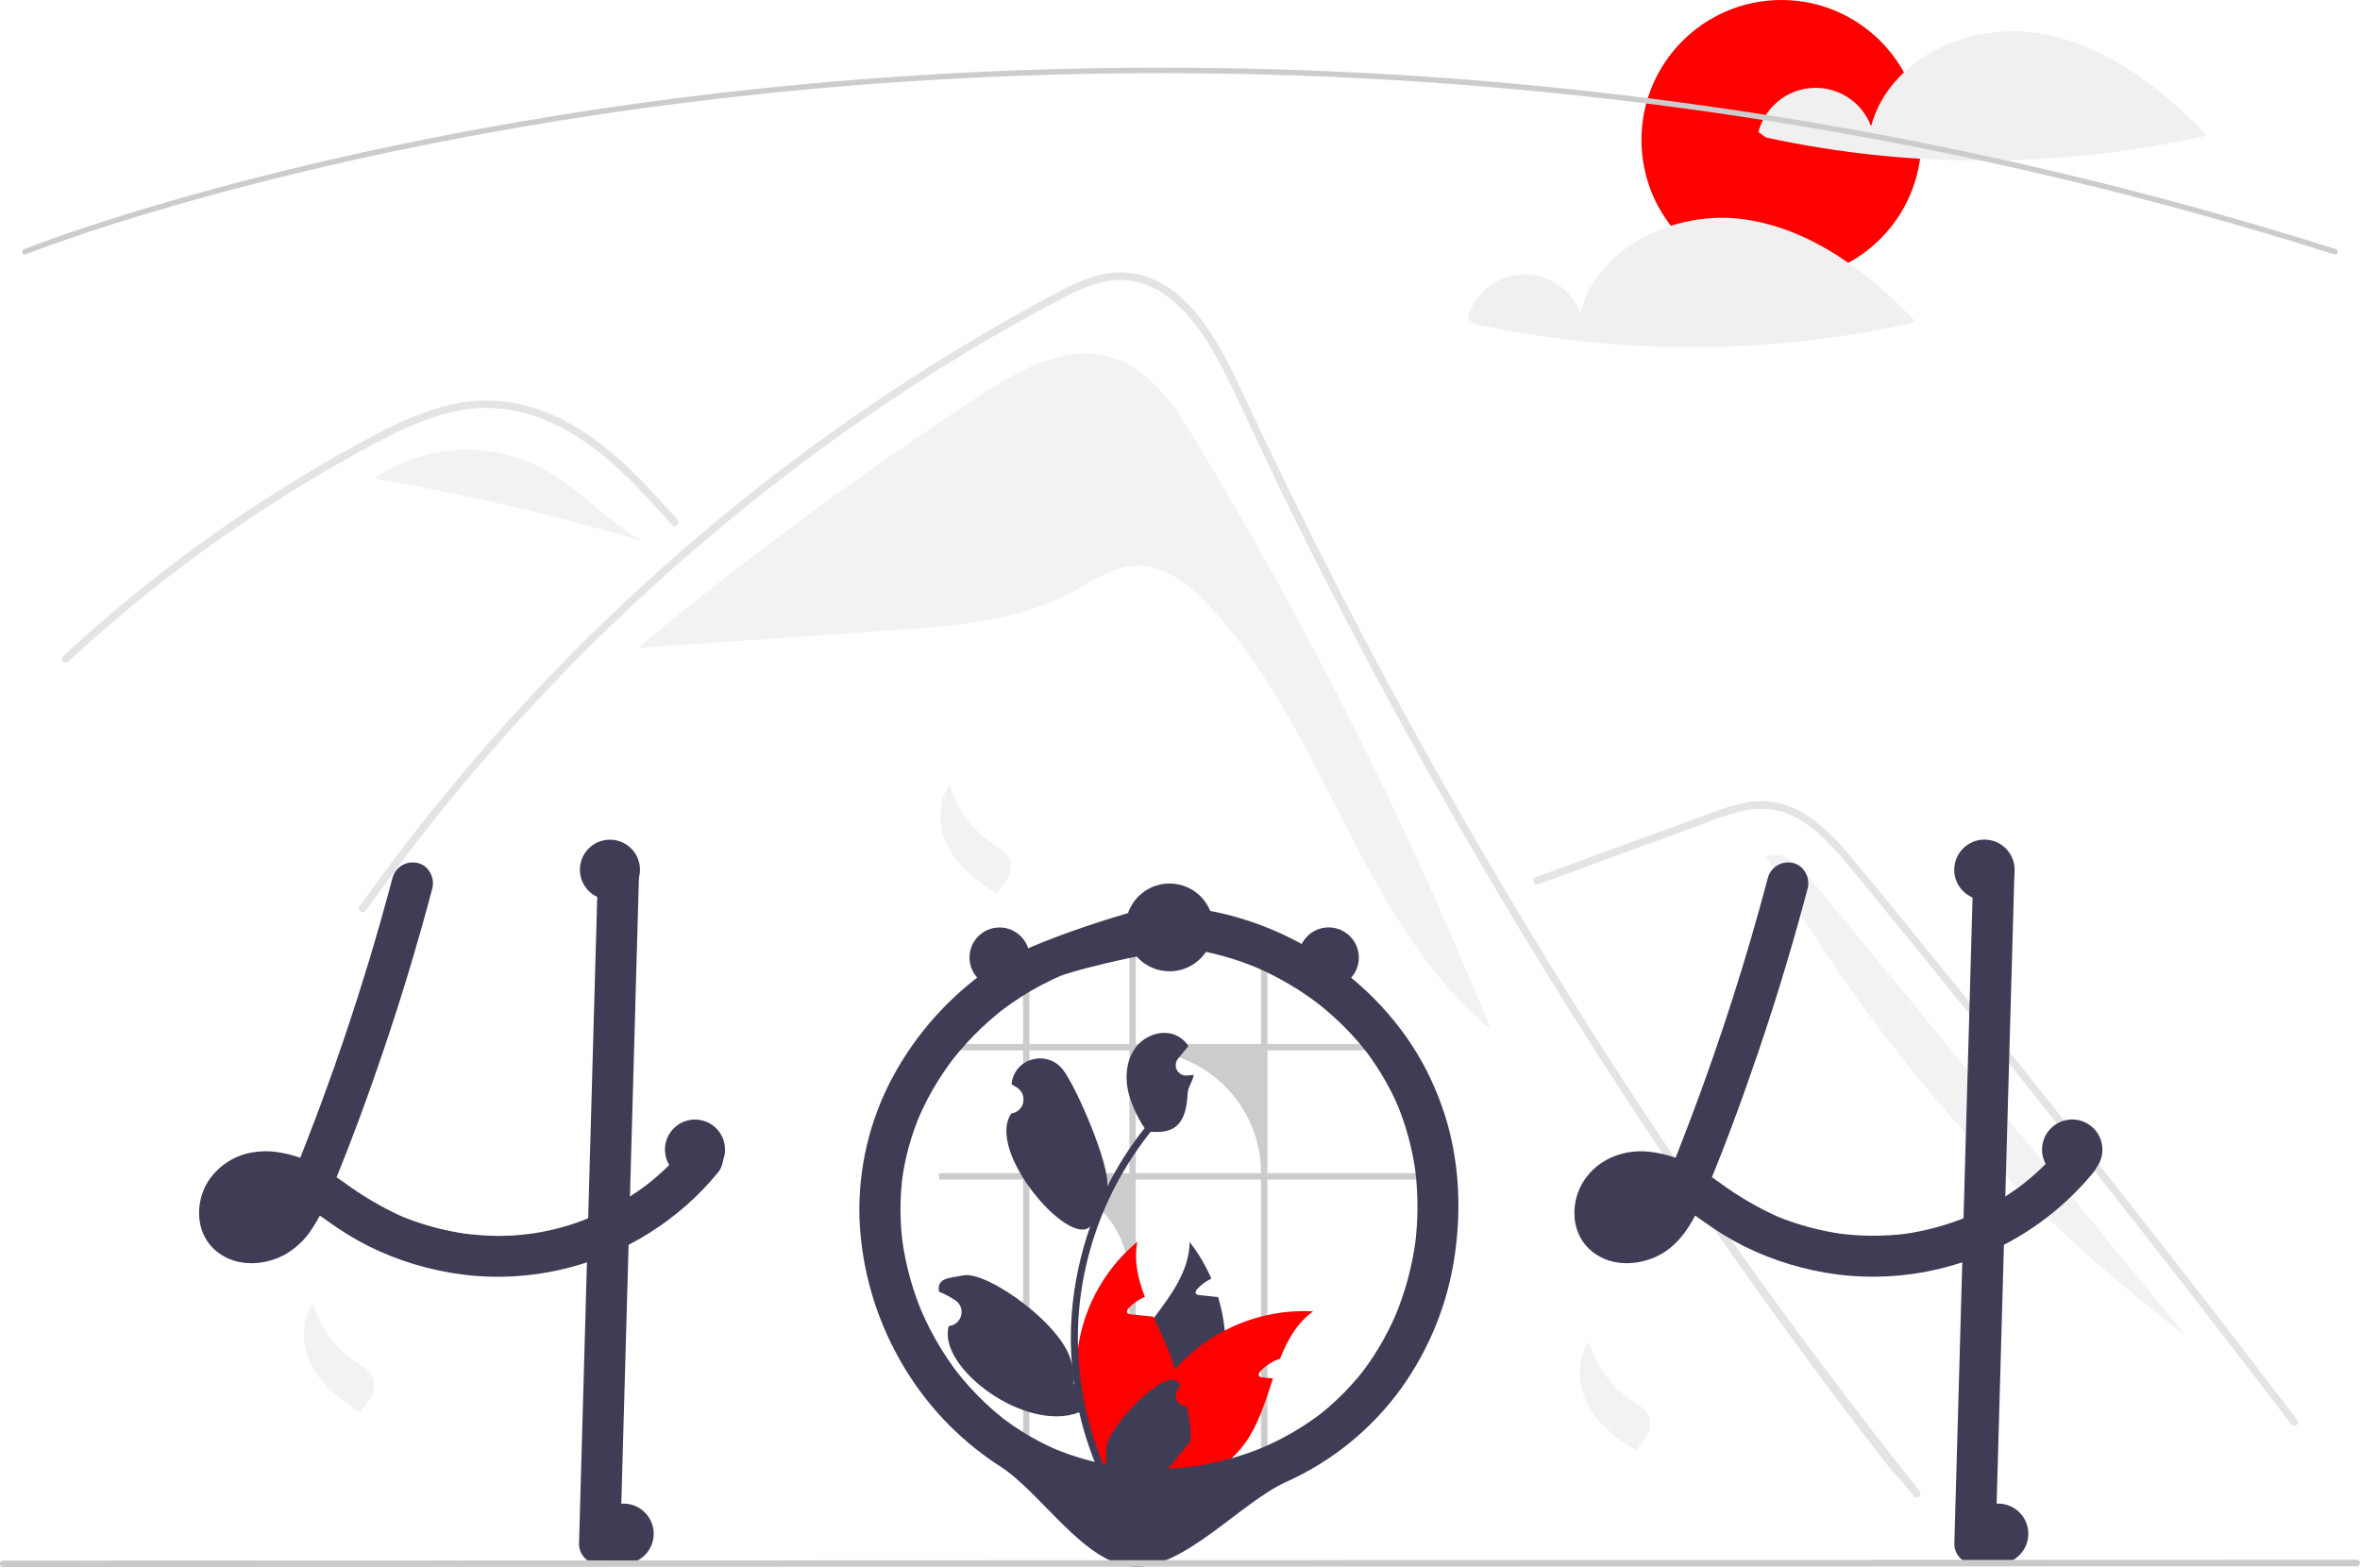
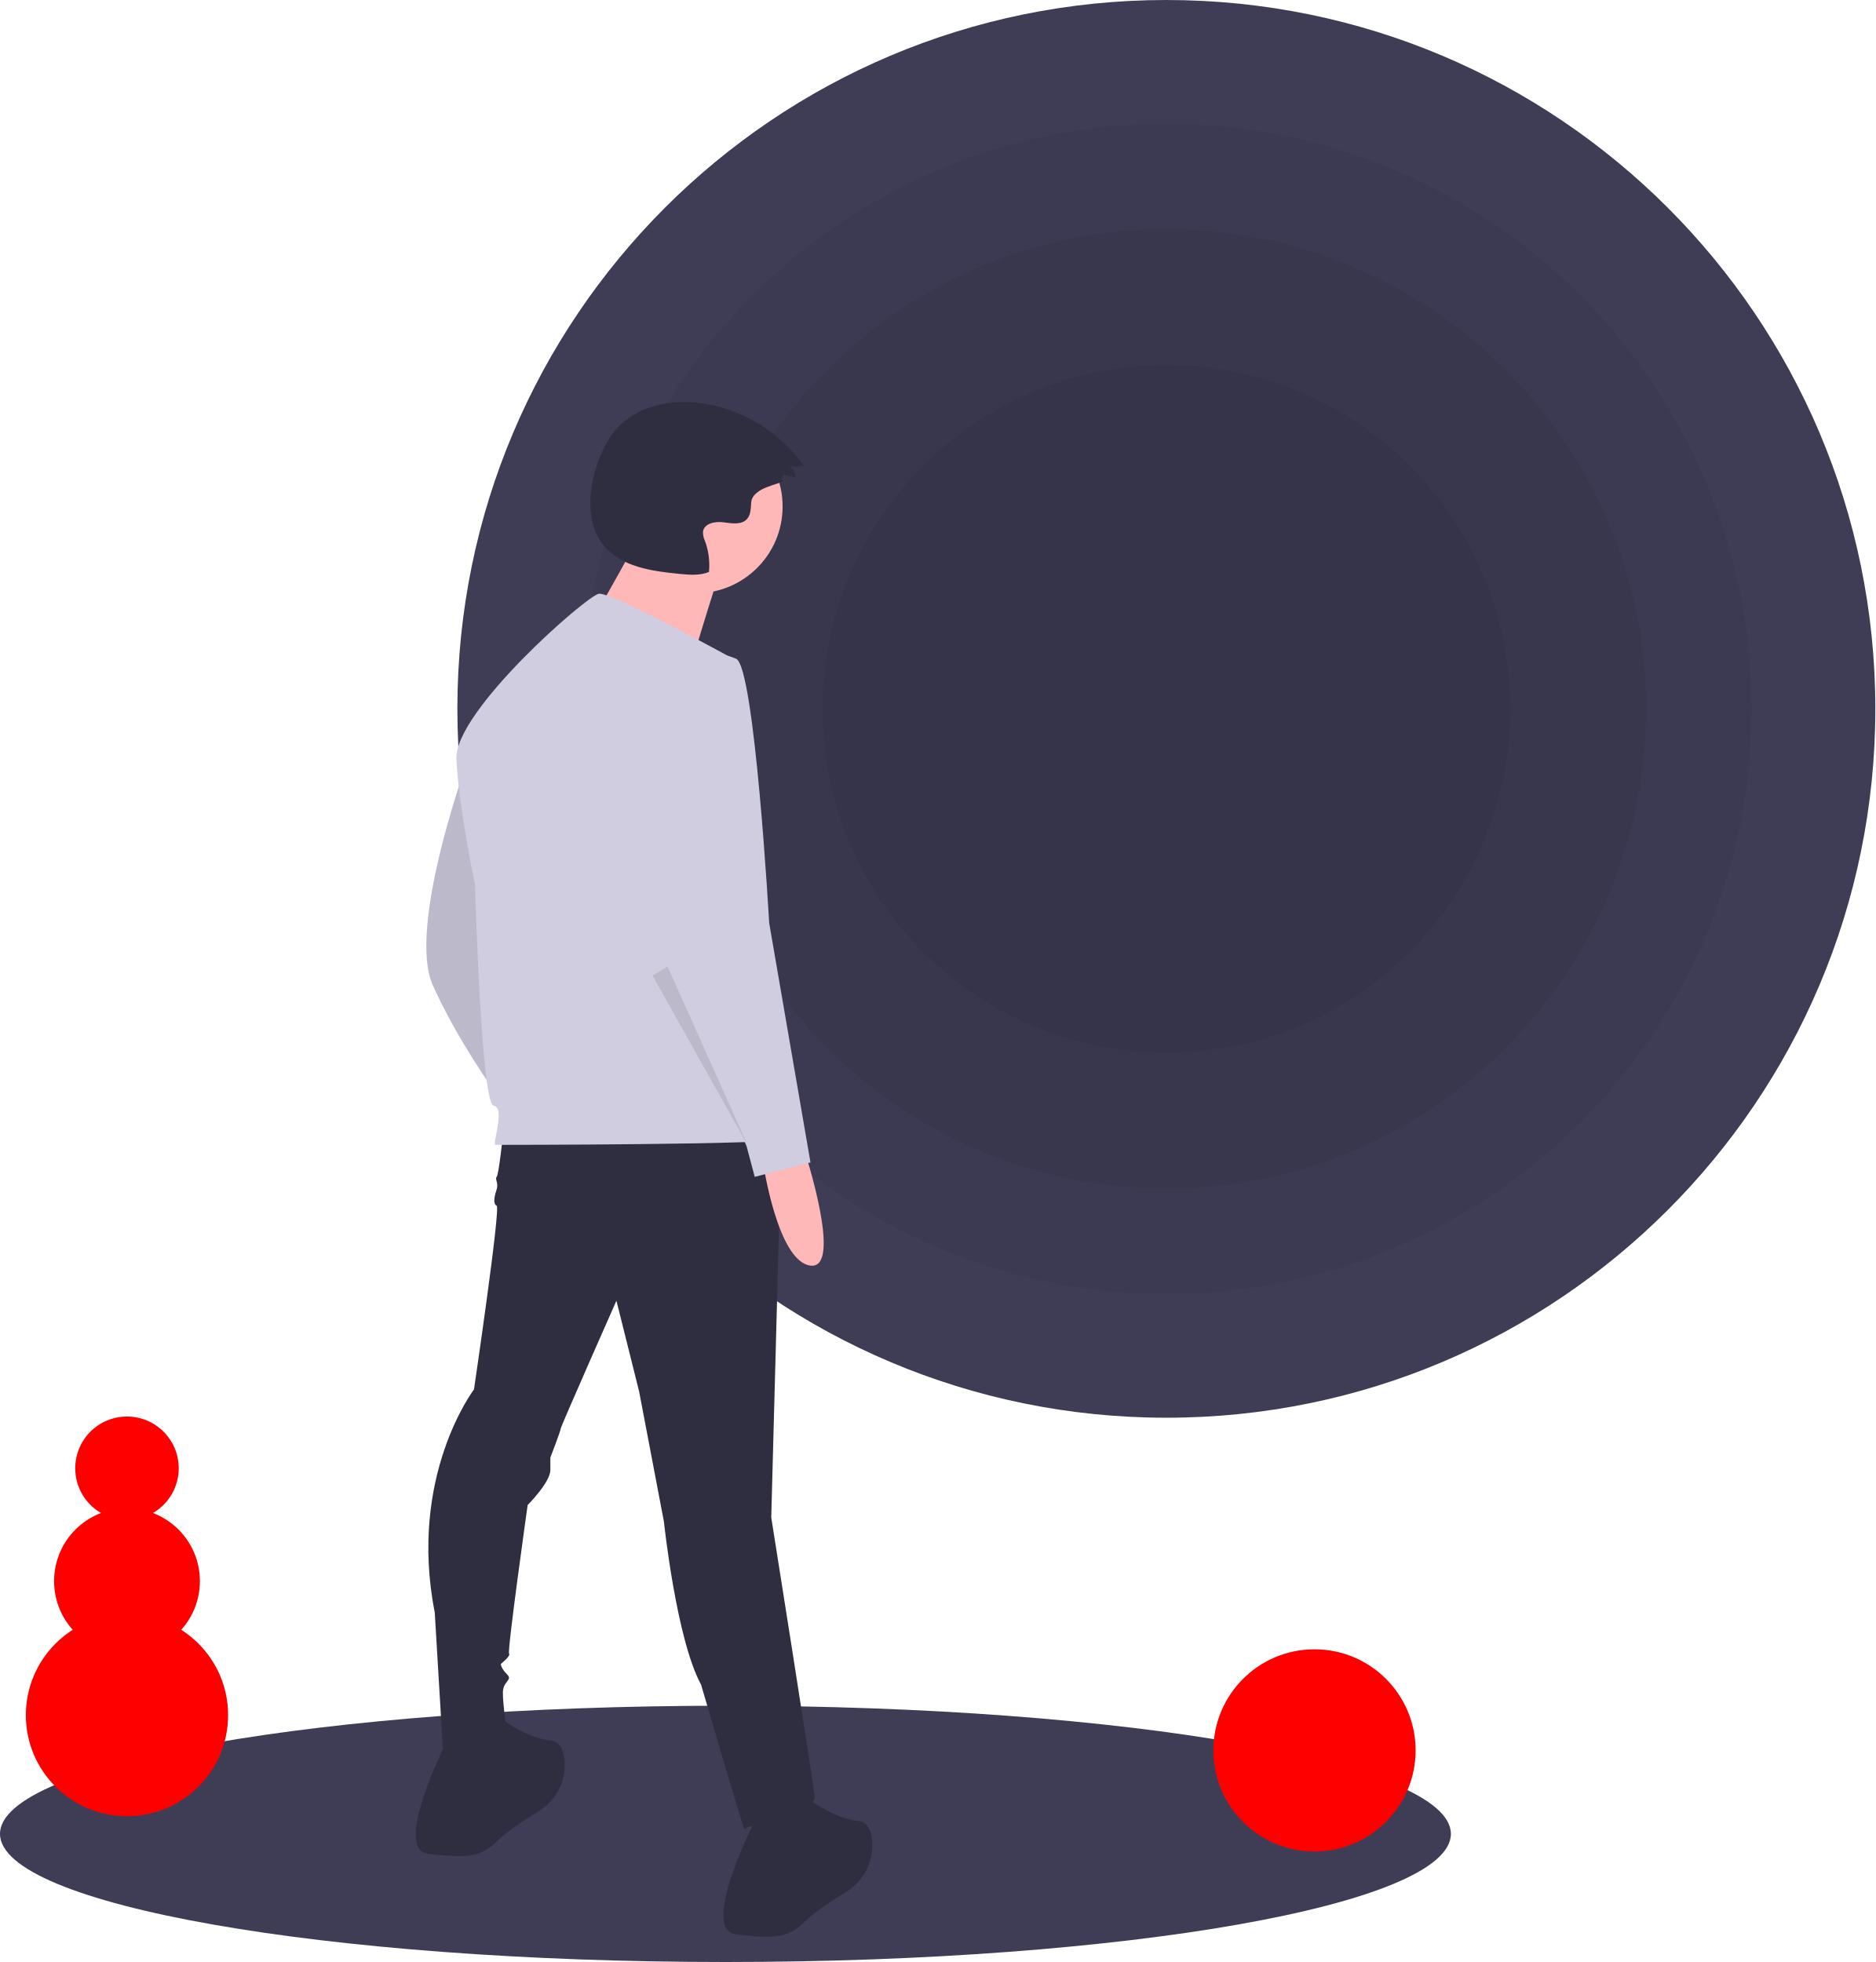
- <svg xmlns="http://www.w3.org/2000/svg" data-name="Layer 1" width="860.131" height="571.148" viewBox="0 0 860.131 571.148">
-   <path d="M605.67,324.953c-7.669-12.684-16.757-26.228-30.99-30.37-16.482-4.796-33.413,4.732-47.775,14.135a1392.157,1392.157,0,0,0-123.893,91.283l.043.492q46.226-3.188,92.451-6.376c22.265-1.535,45.296-3.283,64.972-13.816,7.467-3.997,14.745-9.336,23.206-9.708,10.512-.462,19.677,6.879,26.88,14.549,42.607,45.371,54.937,114.754,102.738,154.616A1516.995,1516.995,0,0,0,605.67,324.953Z" transform="translate(-169.9343 -164.426)" fill="#f2f2f2" />
-   <path d="M867.571,709.781c-4.712-5.95-6.637-7.343-11.285-13.348q-56.764-73.416-106.708-151.792-33.924-53.23-64.483-108.504-14.549-26.278-28.3-52.969-10.67-20.695-20.865-41.638c-1.944-3.988-3.832-7.994-5.711-12.009-4.428-9.442-8.773-18.93-13.439-28.244-5.317-10.616-11.789-21.745-21.553-28.877a29.405,29.405,0,0,0-15.319-5.895c-7.948-.513-15.282,2.769-22.176,6.353-50.439,26.301-97.659,59.276-140.37,96.798A730.778,730.778,0,0,0,303.322,496.247c-1.008,1.439-3.392.064-2.374-1.384q6.009-8.498,12.257-16.813A734.817,734.817,0,0,1,500.805,303.064q18.248-11.826,37.183-22.542c6.362-3.603,12.752-7.16,19.251-10.497,6.371-3.273,13.137-6.215,20.416-6.325,24.77-.385,37.595,27.667,46.405,46.542q4.153,8.911,8.406,17.766,16.075,33.621,33.387,66.628,10.685,20.379,21.837,40.52,34.707,62.718,73.779,122.897c34.506,53.143,68.737,100.089,108.046,149.785C870.596,709.213,868.662,711.175,867.571,709.781Z" transform="translate(-169.9343 -164.426)" fill="#e4e4e4" />
-   <path d="M414.916,355.804c-1.439-1.604-2.869-3.209-4.318-4.813-11.422-12.633-23.679-25.118-39.364-32.361a57.11,57.11,0,0,0-23.927-5.546c-8.562.028-16.932,2.273-24.843,5.418-3.74,1.494-7.398,3.19-11.001,4.996-4.116,2.072-8.159,4.281-12.183,6.509q-11.331,6.27-22.368,13.091-21.961,13.572-42.546,29.216-10.671,8.113-20.902,16.758-9.516,8.031-18.646,16.492c-1.302,1.201-3.245-.743-1.944-1.943,1.604-1.494,3.227-2.979,4.85-4.446q6.875-6.215,13.971-12.193,12.939-10.918,26.549-20.993,21.163-15.676,43.783-29.225,11.304-6.765,22.918-12.963c2.338-1.247,4.703-2.466,7.096-3.621a113.116,113.116,0,0,1,16.868-6.866,60.006,60.006,0,0,1,25.476-2.503,66.327,66.327,0,0,1,23.505,8.131c15.401,8.608,27.346,21.919,38.97,34.909C418.033,355.171,416.099,357.124,414.916,355.804Z" transform="translate(-169.9343 -164.426)" fill="#e4e4e4" />
-   <path d="M730.477,486.711l36.905-13.498,18.323-6.702c5.968-2.183,11.921-4.667,18.09-6.23a28.539,28.539,0,0,1,16.374.209,37.738,37.738,0,0,1,12.771,7.917,103.64,103.64,0,0,1,10.475,11.186c3.989,4.794,7.92,9.639,11.868,14.467q24.441,29.891,48.563,60.041,24.121,30.15,47.92,60.556,23.857,30.48,47.385,61.216,2.882,3.765,5.76,7.534c1.06,1.388,3.449.02,2.375-1.388Q983.582,650.974,959.549,620.184q-24.092-30.864-48.516-61.466-24.424-30.601-49.179-60.937-6.167-7.558-12.354-15.099c-3.48-4.241-6.92-8.527-10.736-12.474-7.005-7.245-15.758-13.648-26.234-13.822-6.16-.102-12.121,1.852-17.844,3.923-6.17,2.232-12.325,4.506-18.486,6.759l-37.163,13.592-9.291,3.398c-1.649.603-.937,3.262.731,2.652Z" transform="translate(-169.9343 -164.426)" fill="#e4e4e4" />
-   <path d="M366.377,334.526c-18.754-9.639-42.771-7.751-60.005,4.291a855.847,855.847,0,0,1,97.371,22.726C390.46,353.759,380.07,341.563,366.377,334.526Z" transform="translate(-169.9343 -164.426)" fill="#f2f2f2" />
-   <path d="M306.188,338.784l-3.61,2.935c1.221-1.027,2.491-1.99,3.795-2.901C306.311,338.807,306.249,338.795,306.188,338.784Z" transform="translate(-169.9343 -164.426)" fill="#f2f2f2" />
-   <path d="M831.549,486.846c-3.633-4.422-7.56-9.052-12.994-10.848l-5.073.2A575.436,575.436,0,0,0,966.749,651.418Q899.149,569.132,831.549,486.846Z" transform="translate(-169.9343 -164.426)" fill="#f2f2f2" />
-   <path d="M516.084,450.367A37.481,37.481,0,0,0,531.015,471.325c2.82,1.92,6.157,3.762,7.122,7.035a8.379,8.379,0,0,1-.874,6.15,24.884,24.884,0,0,1-3.861,5.041l-.137.512c-6.998-4.147-13.656-9.393-17.522-16.551s-4.406-16.539.341-23.145" transform="translate(-169.9343 -164.426)" fill="#f2f2f2" />
-   <path d="M749.084,653.367A37.481,37.481,0,0,0,764.015,674.325c2.82,1.92,6.157,3.762,7.122,7.035a8.379,8.379,0,0,1-.874,6.15,24.884,24.884,0,0,1-3.861,5.041l-.137.512c-6.998-4.147-13.656-9.393-17.522-16.551s-4.406-16.539.341-23.145" transform="translate(-169.9343 -164.426)" fill="#f2f2f2" />
-   <path d="M284.084,639.367A37.481,37.481,0,0,0,299.015,660.325c2.82,1.92,6.157,3.762,7.122,7.035a8.379,8.379,0,0,1-.874,6.15,24.884,24.884,0,0,1-3.861,5.041l-.137.512c-6.998-4.147-13.656-9.393-17.522-16.551s-4.406-16.539.341-23.145" transform="translate(-169.9343 -164.426)" fill="#f2f2f2" />
-   <circle cx="649.249" cy="51" r="51" fill="#ff0000" />
-   <path d="M911.219,176.296c-24.717-3.341-52.935,10.019-59.341,34.124a21.597,21.597,0,0,0-41.094,2.109l2.83,2.027a372.275,372.275,0,0,0,160.659-.726C957.079,195.76,935.935,179.637,911.219,176.296Z" transform="translate(-169.9343 -164.426)" fill="#f0f0f0" />
-   <path d="M805.219,244.296c-24.717-3.341-52.935,10.019-59.341,34.124a21.597,21.597,0,0,0-41.094,2.109l2.83,2.027a372.275,372.275,0,0,0,160.659-.726C851.079,263.76,829.935,247.637,805.219,244.296Z" transform="translate(-169.9343 -164.426)" fill="#f0f0f0" />
-   <path d="M1020.946,257.154a.982.982,0,0,1-.302-.047C756.237,173.489,523.199,184.424,374.264,208.321c-20.269,3.251-40.591,7.006-60.404,11.161-5.058,1.06-10.306,2.195-15.597,3.378-6.319,1.407-12.554,2.856-18.532,4.306q-3.873.917-7.595,1.849c-3.758.928-7.572,1.895-11.66,2.957-4.568,1.178-9.209,2.413-13.797,3.672a.442.442,0,0,1-.051.015l0.0.001c-5.183,1.415-10.338,2.871-15.323,4.325-2.698.779-5.304,1.548-7.799,2.307-.279.077-.526.151-.776.228l-.536.163c-.311.095-.617.188-.924.275l-.02.006 0.0.001-.812.252c-.968.293-1.912.579-2.841.864-24.545,7.566-38.038,12.949-38.171,13.002a1,1,0,1,1-.744-1.856c.134-.053,13.693-5.463,38.328-13.058.932-.286,1.879-.572,2.85-.866l.754-.234c.026-.01.052-.018.078-.025.305-.087.61-.18.919-.273l.537-.163c.268-.081.531-.161.801-.235,2.479-.754,5.093-1.524,7.798-2.307,4.987-1.455,10.147-2.911,15.334-4.328.016-.006.033-.01.049-.015v-.001c4.604-1.263,9.263-2.503,13.845-3.685,4.094-1.063,7.915-2.032,11.68-2.962q3.738-.93,7.609-1.853c5.985-1.451,12.233-2.902,18.563-4.312,5.299-1.184,10.556-2.322,15.622-3.383,19.843-4.162,40.198-7.923,60.497-11.179C523.096,182.415,756.467,171.463,1021.246,255.201a1.0 1,0,0,1-.301,1.953Z" transform="translate(-169.9343 -164.426)" fill="#ccc" />
-   <path d="M432.923,584.266a6.729,6.729,0,0,0-1.7-2.67,6.43,6.43,0,0,0-.92-.71c-2.61-1.74-6.51-2.13-8.99,0a5.81,5.81,0,0,0-.69.71q-1.11,1.365-2.28,2.67c-1.28,1.46-2.59,2.87-3.96,4.24-.39.38-.78.77-1.18,1.15-.23.23-.46.45-.69.67-.88.84-1.78,1.65-2.69,2.45-.48.43-.96.85-1.45,1.26-.73.61-1.46,1.22-2.2,1.81-.07.05-.14.1-.21.16-.02.01-.03.03-.05.04-.01,0-.02,0-.03.02a.179.179,0,0,0-.07.05c-.22.15-.37.25-.48.34.04-.02.08-.05.12-.07-.18.14-.37.28-.55.42-1.75,1.29-3.54,2.53-5.37,3.69a99.21,99.21,0,0,1-14.22,7.55c-.33.13-.67.27-1.01.4a85.97,85.97,0,0,1-40.85,6.02q-2.13-.165-4.26-.45c-1.64-.24-3.27-.53-4.89-.86a97.932,97.932,0,0,1-18.02-5.44,118.652,118.652,0,0,1-20.66-12.12c-1-.71-2.01-1.42-3.02-2.11,1.15-2.82,2.28-5.64,3.38-8.48.55-1.37,1.08-2.74,1.6-4.12,4.09-10.63,7.93-21.36,11.61-32.13q5.58-16.365,10.53-32.92.51-1.68.99-3.36,2.595-8.745,4.98-17.53c.15-.57.31-1.13.45-1.7q.69-2.52,1.35-5.04c1-3.79-1.26-8.32-5.24-9.23a7.634,7.634,0,0,0-9.22,5.24c-.43,1.62-.86,3.23-1.3,4.85q-3.165,11.745-6.66,23.41-.51,1.68-1.02,3.36-7.71,25.41-16.93,50.31-1.11,3.015-2.25,6.01c-.37.98-.74,1.96-1.12,2.94-.73,1.93-1.48,3.86-2.23,5.79-.43,1.13-.87,2.26-1.31,3.38-.29.71-.57,1.42-.85,2.12a41.809,41.809,0,0,0-8.81-2.12l-.48-.06a27.397,27.397,0,0,0-7.01.06,23.914,23.914,0,0,0-17.24,10.66c-4.77,7.51-4.71,18.25,1.98,24.63,6.89,6.57,17.32,6.52,25.43,2.41a28.351,28.351,0,0,0,10.52-9.86,50.569,50.569,0,0,0,2.74-4.65c.21.14.42.28.63.43.8.56,1.6,1.13,2.39,1.69a111.738,111.738,0,0,0,14.51,8.91,108.359,108.359,0,0,0,34.62,10.47c.27.03.53.07.8.1,1.33.17,2.67.3,4.01.41a103.782,103.782,0,0,0,55.58-11.36q2.175-1.125,4.31-2.36,3.315-1.92,6.48-4.08c1.15-.78,2.27-1.57,3.38-2.4a101.042,101.042,0,0,0,13.51-11.95q2.355-2.475,4.51-5.11a8.061,8.061,0,0,0,2.2-5.3A7.564,7.564,0,0,0,432.923,584.266Zm-165.59,23.82c.21-.15.42-.31.62-.47C267.893,607.766,267.603,607.936,267.333,608.086Zm3.21-3.23c-.23.26-.44.52-.67.78a23.366,23.366,0,0,1-2.25,2.2c-.11.1-.23.2-.35.29a.01.01,0,0,0-.01.01,3.804,3.804,0,0,0-.42.22q-.645.39-1.32.72a17.005,17.005,0,0,1-2.71.75,16.799,16.799,0,0,1-2.13.02h-.02a14.823,14.823,0,0,1-1.45-.4c-.24-.12-.47-.26-.7-.4-.09-.08-.17-.16-.22-.21a2.44,2.44,0,0,1-.27-.29.01.01,0,0,0-.01-.01c-.11-.2-.23-.4-.34-.6a.031.031,0,0,1-.01-.02c-.08-.25-.15-.51-.21-.77a12.511,12.511,0,0,1,.01-1.37,13.467,13.467,0,0,1,.54-1.88,11.068,11.068,0,0,1,.69-1.26c.02-.04.12-.2.23-.38.01-.01.01-.01.01-.02.15-.17.3-.35.46-.51.27-.3.56-.56.85-.83a18.022,18.022,0,0,1,1.75-1.01,19.481,19.481,0,0,1,2.93-.79,24.989,24.989,0,0,1,4.41.04,30.301,30.301,0,0,1,4.1,1.01,36.945,36.945,0,0,1-2.77,4.54C270.623,604.746,270.583,604.806,270.543,604.856Zm-11.12-3.29a2.18,2.18,0,0,1-.31.39A1.409,1.409,0,0,1,259.423,601.566Z" transform="translate(-169.9343 -164.426)" fill="#3f3d56" />
-   <path d="M402.863,482.136q-.135,4.71-.27,9.42-.285,10.455-.59,20.92-.315,11.775-.66,23.54-.165,6.075-.34,12.15-.465,16.365-.92,32.72c-.03,1.13-.07,2.25-.1,3.38q-.225,8.115-.45,16.23-.255,8.805-.5,17.61-.18,6.6-.37,13.21-1.35,47.895-2.7,95.79a7.648,7.648,0,0,1-7.5,7.5,7.561,7.561,0,0,1-7.5-7.5q.75-26.94,1.52-53.88.675-24.36,1.37-48.72.225-8.025.45-16.06.345-12.09.68-24.18c.03-1.13.07-2.25.1-3.38.02-.99.05-1.97.08-2.96q.66-23.475,1.32-46.96.27-9.24.52-18.49.3-10.545.6-21.08c.09-3.09.17-6.17.26-9.26a7.648,7.648,0,0,1,7.5-7.5A7.561,7.561,0,0,1,402.863,482.136Z" transform="translate(-169.9343 -164.426)" fill="#3f3d56" />
-   <path d="M814.291,484.217a893.238,893.238,0,0,1-28.161,87.941c-3.007,7.946-6.083,15.877-9.371,23.712l.756-1.792a54.583,54.583,0,0,1-5.59,10.612q-.229.321-.467.636,1.166-1.49.443-.589c-.254.301-.505.602-.768.895a23.664,23.664,0,0,1-2.249,2.203q-.301.258-.612.504l.938-.729c-.109.257-.873.597-1.111.743a18.254,18.254,0,0,1-2.405,1.219l1.792-.756a19.086,19.086,0,0,1-4.231,1.161l1.994-.268a17.021,17.021,0,0,1-4.298.046l1.994.268a14.002,14.002,0,0,1-3.405-.917l1.792.756a12.012,12.012,0,0,1-1.679-.896c-.271-.177-1.105-.809-.015.025,1.133.866.146.074-.088-.156-.194-.192-.37-.4-.56-.595-.882-.905.996,1.557.397.499a18.182,18.182,0,0,1-.878-1.637l.756,1.792a11.925,11.925,0,0,1-.728-2.651l.268,1.994a13.651,13.651,0,0,1-.003-3.405l-.268,1.994a15.964,15.964,0,0,1,.995-3.68l-.756,1.792a16.729,16.729,0,0,1,1.178-2.298,6.729,6.729,0,0,1,.729-1.071c.049.016-1.269,1.513-.569.757.183-.198.354-.406.539-.602.296-.314.614-.601.926-.898,1.045-.994-1.462.966-.257.179a19.049,19.049,0,0,1,2.749-1.499l-1.792.756a20.311,20.311,0,0,1,4.995-1.34l-1.994.268a25.628,25.628,0,0,1,6.461.076l-1.994-.268a33.211,33.211,0,0,1,7.892,2.22l-1.792-.756c5.39,2.314,10.163,5.749,14.928,9.118a111.95,111.95,0,0,0,14.506,8.906,108.388,108.388,0,0,0,34.622,10.474,103.933,103.933,0,0,0,92.586-36.752,8.078,8.078,0,0,0,2.197-5.303,7.632,7.632,0,0,0-2.197-5.303c-2.752-2.526-7.949-3.239-10.607,0a95.636,95.636,0,0,1-8.107,8.727q-2.017,1.914-4.142,3.71-1.214,1.026-2.461,2.011c-.393.311-1.619,1.138.263-.197-.431.306-.845.64-1.271.955a99.269,99.269,0,0,1-20.332,11.565l1.792-.756a96.836,96.836,0,0,1-24.171,6.622l1.994-.268a97.643,97.643,0,0,1-25.754-.038l1.994.268a99.8,99.8,0,0,1-24.857-6.77l1.792.756a116.025,116.025,0,0,1-21.736-12.591,86.877,86.877,0,0,0-11.113-6.994,42.824,42.824,0,0,0-14.438-4.389c-9.439-1.111-19.057,2.566-24.246,10.72-4.776,7.505-4.714,18.244,1.974,24.625,6.888,6.572,17.318,6.517,25.436,2.406,7.817-3.959,12.513-12.185,15.815-19.942,7.431-17.455,14.01-35.314,20.14-53.263q9.097-26.637,16.499-53.813.917-3.366,1.807-6.739c1.001-3.789-1.261-8.32-5.238-9.226a7.633,7.633,0,0,0-9.226,5.238Z" transform="translate(-169.9343 -164.426)" fill="#3f3d56" />
-   <path d="M889.124,482.136l-2.7,95.793-2.685,95.294-1.518,53.884a7.565,7.565,0,0,0,7.5,7.5,7.649,7.649,0,0,0,7.5-7.5l2.7-95.793,2.685-95.294,1.518-53.884a7.565,7.565,0,0,0-7.5-7.5,7.649,7.649,0,0,0-7.5,7.5Z" transform="translate(-169.9343 -164.426)" fill="#3f3d56" />
-   <path d="M629.526,700.361h2.329V594.319h54.329v-2.323H631.855V547.252H673.81q-.923-1.173-1.899-2.317H631.855V515.382c-.77-.328-1.547-.645-2.329-.944V544.935h-45.652V507.07c-.782.036-1.553.09-2.329.155v37.71h-36.42V516.684c-.782.346-1.553.711-2.317,1.093V544.935h-30.616v2.317h30.616v44.744h-30.616v2.323h30.616V700.361h2.317V594.319a36.413,36.413,0,0,1,36.42,36.42v69.622h2.329V594.319h45.652Zm-84.401-108.365V547.252h36.42v44.744Zm38.749,0V547.252h.914a44.741,44.741,0,0,1,44.738,44.744Z" transform="translate(-169.9343 -164.426)" opacity="0.2" />
-   <path d="M615.303,668.566a63.059,63.059,0,0,1-20.05,33.7c-.74.64-1.48,1.26-2.25,1.87q-2.805.255-5.57.52c-1.53.14-3.04.29-4.54.43l-.27.03-.19-1.64-.76-6.64a37.623,37.623,0,0,1-3.3-32.44c2.64-7.12,7.42-13.41,12.12-19.65,6.49-8.62,12.8-17.14,13.03-27.65a60.544,60.544,0,0,1,7.9,13.33,16.432,16.432,0,0,0-5.12,3.77c-.41.45-.82,1.08-.54,1.62.24.46.84.57,1.36.63,1.25.13,2.51.26,3.76.39,1,.11,2,.21,3,.32a63.99,63.99,0,0,1,2.45,12.18A61.189,61.189,0,0,1,615.303,668.566Z" transform="translate(-169.9343 -164.426)" fill="#3f3d56" />
-   <path d="M648.503,642.356c-5.9,4.29-9.35,10.46-12.03,17.26a16.628,16.628,0,0,0-7.17,4.58c-.41.45-.82,1.08-.54,1.62.24.46.84.57,1.36.63,1.25.13,2.51.26,3.76.39-2.68,8.04-5.14,16.36-9.88,23.15a36.989,36.989,0,0,1-12.03,10.91,38.492,38.492,0,0,1-4.02,1.99q-7.62.585-14.95,1.25-2.805.255-5.57.52c-1.53.14-3.04.29-4.54.43q-.015-.825,0-1.65a63.304,63.304,0,0,1,15.25-39.86c.45-.52.91-1.03,1.38-1.54a61.792,61.792,0,0,1,16.81-12.7A62.654,62.654,0,0,1,648.503,642.356Z" transform="translate(-169.9343 -164.426)" fill="#ff0000" />
-   <path d="M589.163,699.526l-1.15,3.4-.58,1.73c-1.53.14-3.04.29-4.54.43l-.27.03c-1.66.17-3.31.34-4.96.51-.43-.5-.86-1.01-1.28-1.53a62.03,62.03,0,0,1,8.07-87.11c-1.32,6.91.22,13.53,2.75,20.1-.27.11-.53.22-.78.34a16.432,16.432,0,0,0-5.12,3.77c-.41.45-.82,1.08-.54,1.62.24.46.84.57,1.36.63,1.25.13,2.51.26,3.76.39,1,.11,2,.21,3,.32q.705.075,1.41.15c.07.15.13.29.2.44,2.85,6.18,5.92,12.39,7.65,18.83a43.666,43.666,0,0,1,1.02,4.91A37.604,37.604,0,0,1,589.163,699.526Z" transform="translate(-169.9343 -164.426)" fill="#ff0000" />
-   <path d="M689.821,554.487c-8.609-16.792-21.946-30.921-37.632-41.304a114.237,114.237,0,0,0-52.563-18.38q-3.69-.335-7.399-.393c-2.921-.044-46.866,12.632-61.587,22.982a114.295,114.295,0,0,0-35.333,39.527,102.5,102.5,0,0,0-12.126,51.633,113.564,113.564,0,0,0,14.703,51.476,110.475,110.475,0,0,0,36.444,38.746C549.667,708.561,565.074,734.51,583.183,735.426c18.246.923,39.054-23.555,55.695-30.987a104.425,104.425,0,0,0,41.726-34.005,110.25,110.25,0,0,0,19.599-48.948c2.574-18.083,1.374-36.733-4.801-54.016a111.86,111.86,0,0,0-5.58-12.983c-1.78-3.505-6.996-4.796-10.261-2.691a7.68,7.68,0,0,0-2.691,10.261q1.568,3.088,2.915,6.278l-.756-1.792a101.151,101.151,0,0,1,6.876,25.538l-.268-1.994a109.229,109.229,0,0,1-.066,28.683l.268-1.994a109.734,109.734,0,0,1-7.555,27.674l.756-1.792a104.212,104.212,0,0,1-6.672,13.098q-1.923,3.186-4.081,6.222c-.632.888-1.283,1.761-1.939,2.631-.856,1.136,1.167-1.483.282-.369-.151.19-.3.38-.452.569q-.681.852-1.382,1.688a93.613,93.613,0,0,1-10.176,10.384q-1.366,1.192-2.778,2.331c-.469.378-.932.773-1.421,1.125.019-.013,1.58-1.199.656-.511-.29.216-.579.436-.87.652q-2.91,2.156-5.974,4.092a103.485,103.485,0,0,1-14.756,7.713l1.792-.756a109.215,109.215,0,0,1-27.597,7.552l1.994-.268a108.154,108.154,0,0,1-28.589.051l1.994.268a99.835,99.835,0,0,1-25.095-6.784l1.792.756a93.643,93.643,0,0,1-13.416-6.991q-3.174-2-6.184-4.247c-.286-.214-.57-.43-.855-.645-.915-.691.658.51.67.518a19.169,19.169,0,0,1-1.535-1.225q-1.454-1.184-2.861-2.422a101.989,101.989,0,0,1-10.493-10.709q-1.213-1.434-2.374-2.911c-.335-.426-.947-1.29.404.529-.178-.239-.362-.474-.542-.712q-.647-.858-1.276-1.728-2.203-3.048-4.188-6.246a109.29,109.29,0,0,1-7.805-15.108l.756,1.792a106.588,106.588,0,0,1-7.34-26.837l.268,1.994a97.866,97.866,0,0,1-.048-25.636l-.268,1.994A94.673,94.673,0,0,1,505.276,570.55l-.756,1.792a101.557,101.557,0,0,1,7.195-13.856q2.066-3.323,4.378-6.485.525-.718,1.062-1.428c.324-.428,1.215-1.493-.305.388.149-.184.293-.374.439-.56q1.269-1.608,2.6-3.165A107.402,107.402,0,0,1,530.772,536.215q1.474-1.292,2.995-2.529.691-.562,1.391-1.113c.187-.147.376-.291.562-.439-1.997,1.59-.555.433-.102.093q3.134-2.348,6.435-4.461a103.644,103.644,0,0,1,15.387-8.108l-1.792.756c7.76-3.258,42.141-10.949,48.394-10.11l-1.994-.268A106.225,106.225,0,0,1,628.768,517.419l-1.792-.756a110.313,110.313,0,0,1,12.6,6.329q3.043,1.784,5.967,3.763,1.384.937,2.738,1.915.677.489,1.346.989c.248.185.494.373.741.558,1.039.779-1.431-1.128-.342-.267a110.843,110.843,0,0,1,10.368,9.253q2.401,2.445,4.637,5.045,1.147,1.334,2.246,2.708c.364.455,1.605,2.101.084.085.372.493.747.982,1.114,1.479a97.977,97.977,0,0,1,8.392,13.538c1.793,3.498,6.987,4.802,10.261,2.691A7.677,7.677,0,0,0,689.821,554.487Z" transform="translate(-169.9343 -164.426)" fill="#3f3d56" />
-   <path d="M602.431,676.882a3.78,3.78,0,0,1-2.739-6.551c.095-.379.164-.651.259-1.03q-.051-.124-.103-.247c-3.48-8.298-25.685,14.833-26.645,22.632a30.029,30.029,0,0,0,.527,10.328A120.392,120.392,0,0,1,562.778,652.01a116.202,116.202,0,0,1,.721-12.963q.597-5.293,1.657-10.511a121.787,121.787,0,0,1,24.151-51.616c6.874.384,12.898-.663,13.48-13.985.103-2.37,1.861-4.422,2.248-6.756-.656.086-1.323.14-1.979.183-.204.011-.42.021-.624.032l-.077.003a3.745,3.745,0,0,1-3.076-6.101q.425-.523.851-1.046c.43-.538.871-1.065,1.302-1.603a1.865,1.865,0,0,0,.14-.161c.495-.613.99-1.216,1.485-1.829a10.829,10.829,0,0,0-3.55-3.432c-4.959-2.905-11.801-.893-15.384,3.593-3.593,4.486-4.271,10.779-3.023,16.384a43.398,43.398,0,0,0,6.003,13.383c-.269.344-.549.678-.818,1.022a122.574,122.574,0,0,0-12.794,20.268c1.016-7.939-11.412-36.608-16.218-42.681-5.773-7.294-17.611-4.111-18.628,5.136q-.015.134-.029.268,1.071.604,2.096,1.282a5.127,5.127,0,0,1-2.067,9.33l-.105.016c-9.556,13.644,21.077,49.155,28.745,41.181a125.11,125.11,0,0,0-6.734,31.693,118.664,118.664,0,0,0,.086,19.16l-.032-.226C558.902,648.154,529.674,627.514,521.139,629.233c-4.917.99-9.76.765-9.013,5.725q.018.119.036.237a34.442,34.442,0,0,1,3.862,1.861q1.071.604,2.096,1.282a5.127,5.127,0,0,1-2.067,9.33l-.105.016c-.075.011-.14.022-.215.032-4.35,14.966,27.907,39.12,47.518,31.435h.011a125.075,125.075,0,0,0,8.402,24.528H601.679c.108-.334.204-.678.301-1.011a34.102,34.102,0,0,1-8.305-.495c2.227-2.733,4.454-5.487,6.681-8.219a1.861,1.861,0,0,0,.14-.161c1.13-1.398,2.27-2.786,3.399-4.185l.001-.002a49.952,49.952,0,0,0-1.464-12.725Zm-34.371-67.613.016-.021-.016.043Zm-6.648,59.932-.258-.581c.011-.42.011-.839,0-1.269,0-.118-.021-.237-.021-.355.097.742.183,1.485.29,2.227Z" transform="translate(-169.9343 -164.426)" fill="#3f3d56" />
-   <circle cx="95.249" cy="439" r="11" fill="#3f3d56" />
-   <circle cx="227.249" cy="559" r="11" fill="#3f3d56" />
-   <circle cx="728.249" cy="559" r="11" fill="#3f3d56" />
-   <circle cx="755.249" cy="419" r="11" fill="#3f3d56" />
-   <circle cx="723.249" cy="317" r="11" fill="#3f3d56" />
-   <path d="M434.183,583.426a10.949,10.949,0,1,1-.21-2.16A10.992,10.992,0,0,1,434.183,583.426Z" transform="translate(-169.9343 -164.426)" fill="#3f3d56" />
-   <circle cx="484.249" cy="349" r="11" fill="#3f3d56" />
-   <path d="M545.183,513.426a10.949,10.949,0,1,1-.21-2.16A10.992,10.992,0,0,1,545.183,513.426Z" transform="translate(-169.9343 -164.426)" fill="#3f3d56" />
-   <path d="M403.183,481.426a10.949,10.949,0,1,1-.21-2.16A10.992,10.992,0,0,1,403.183,481.426Z" transform="translate(-169.9343 -164.426)" fill="#3f3d56" />
-   <circle cx="599.249" cy="443" r="11" fill="#3f3d56" />
-   <circle cx="426.249" cy="338" r="16" fill="#3f3d56" />
-   <path d="M1028.875,735.267l-857.75.307a1.191,1.191,0,1,1,0-2.381l857.75-.307a1.191,1.191,0,0,1,0,2.381Z" transform="translate(-169.9343 -164.426)" fill="#cacaca" />
+ <svg xmlns="http://www.w3.org/2000/svg" data-name="Layer 1" width="797.5" height="834.5" viewBox="0 0 797.5 834.5">
+   <ellipse cx="308.5" cy="780" rx="308.5" ry="54.5" fill="#3f3d56" />
+   <circle cx="496" cy="301.5" r="301.5" fill="#3f3d56" />
+   <circle cx="496" cy="301.5" r="248.898" opacity="0.05" />
+   <circle cx="496" cy="301.5" r="203.994" opacity="0.05" />
+   <circle cx="496" cy="301.5" r="146.26" opacity="0.05" />
+   <path d="M398.42,361.232s-23.704,66.722-13.169,90.426,27.216,46.53,27.216,46.53S406.322,365.622,398.42,361.232Z" transform="translate(-201.25 -32.75)" fill="#d0cde1" />
+   <path d="M398.42,361.232s-23.704,66.722-13.169,90.426,27.216,46.53,27.216,46.53S406.322,365.622,398.42,361.232Z" transform="translate(-201.25 -32.75)" opacity="0.1" />
+   <path d="M415.101,515.747s-1.756,16.681-2.634,17.558.878,2.634,0,5.268-1.756,6.145,0,7.023-9.657,78.135-9.657,78.135-28.094,36.873-16.681,94.816l3.512,58.821s27.216,1.756,27.216-7.901c0,0-1.756-11.413-1.756-16.681s4.39-5.268,1.756-7.901-2.634-4.39-2.634-4.39,4.39-3.512,3.512-4.39,7.901-63.211,7.901-63.211,9.657-9.657,9.657-14.925v-5.268s4.39-11.413,4.39-12.291,23.704-54.431,23.704-54.431l9.657,38.629,10.535,55.309s5.268,50.042,15.803,69.356c0,0,18.436,63.211,18.436,61.455s30.727-6.145,29.849-14.047-18.436-118.52-18.436-118.52L533.621,513.991Z" transform="translate(-201.25 -32.75)" fill="#2f2e41" />
+   <path d="M391.397,772.978s-23.704,46.53-7.901,48.286,21.948,1.756,28.971-5.268c3.84-3.84,11.615-8.991,17.876-12.873a23.117,23.117,0,0,0,10.969-21.982c-.463-4.295-2.068-7.834-6.019-8.164-10.535-.878-22.826-10.535-22.826-10.535Z" transform="translate(-201.25 -32.75)" fill="#2f2e41" />
+   <path d="M522.208,807.217s-23.704,46.53-7.901,48.286,21.948,1.756,28.971-5.268c3.84-3.84,11.615-8.991,17.876-12.873a23.117,23.117,0,0,0,10.969-21.982c-.463-4.295-2.068-7.834-6.019-8.164-10.535-.878-22.826-10.535-22.826-10.535Z" transform="translate(-201.25 -32.75)" fill="#2f2e41" />
+   <circle cx="295.905" cy="215.433" r="36.905" fill="#ffb8b8" />
+   <path d="M473.43,260.308S447.07,308.812,444.961,308.812,492.41,324.628,492.41,324.628s13.707-46.394,15.816-50.612Z" transform="translate(-201.25 -32.75)" fill="#ffb8b8" />
+   <path d="M513.867,313.385s-52.675-28.971-57.943-28.094-61.455,50.042-60.577,70.234,7.901,53.553,7.901,53.553,2.634,93.06,7.901,93.938-.878,16.681.878,16.681,122.909,0,123.787-2.634S513.867,313.385,513.867,313.385Z" transform="translate(-201.25 -32.75)" fill="#d0cde1" />
+   <path d="M543.278,521.892s16.681,50.92,2.634,49.164-20.192-43.896-20.192-43.896Z" transform="translate(-201.25 -32.75)" fill="#ffb8b8" />
+   <path d="M498.504,310.313s-32.483,7.023-27.216,50.92,14.925,87.792,14.925,87.792l32.483,71.112,3.512,13.169,23.704-6.145L528.353,425.321s-6.145-108.863-14.047-112.374A34,34,0,0,0,498.504,310.313Z" transform="translate(-201.25 -32.75)" fill="#d0cde1" />
+   <polygon points="277.5 414.958 317.885 486.947 283.86 411.09 277.5 414.958" opacity="0.1" />
+   <path d="M533.896,237.316l.122-2.82,5.61,1.396a6.27,6.27,0,0,0-2.514-4.615l5.976-.334a64.477,64.477,0,0,0-43.124-26.651c-12.926-1.873-27.318.838-36.182,10.43-4.299,4.653-7.001,10.57-8.922,16.607-3.539,11.118-4.26,24.372,3.12,33.409,7.501,9.185,20.602,10.984,32.406,12.121,4.153.4,8.506.772,12.355-.839a29.721,29.721,0,0,0-1.654-13.037,8.687,8.687,0,0,1-.879-4.152c.525-3.512,5.209-4.396,8.728-3.922s7.75,1.2,10.062-1.494c1.593-1.856,1.499-4.559,1.71-6.996C521.282,239.785,533.836,238.707,533.896,237.316Z" transform="translate(-201.25 -32.75)" fill="#2f2e41" />
+   <circle cx="559" cy="744.5" r="43" fill="#ff0000" />
+   <circle cx="54" cy="729.5" r="43" fill="#ff0000" />
+   <circle cx="54" cy="672.5" r="31" fill="#ff0000" />
+   <circle cx="54" cy="624.5" r="22" fill="#ff0000" />
</svg>
